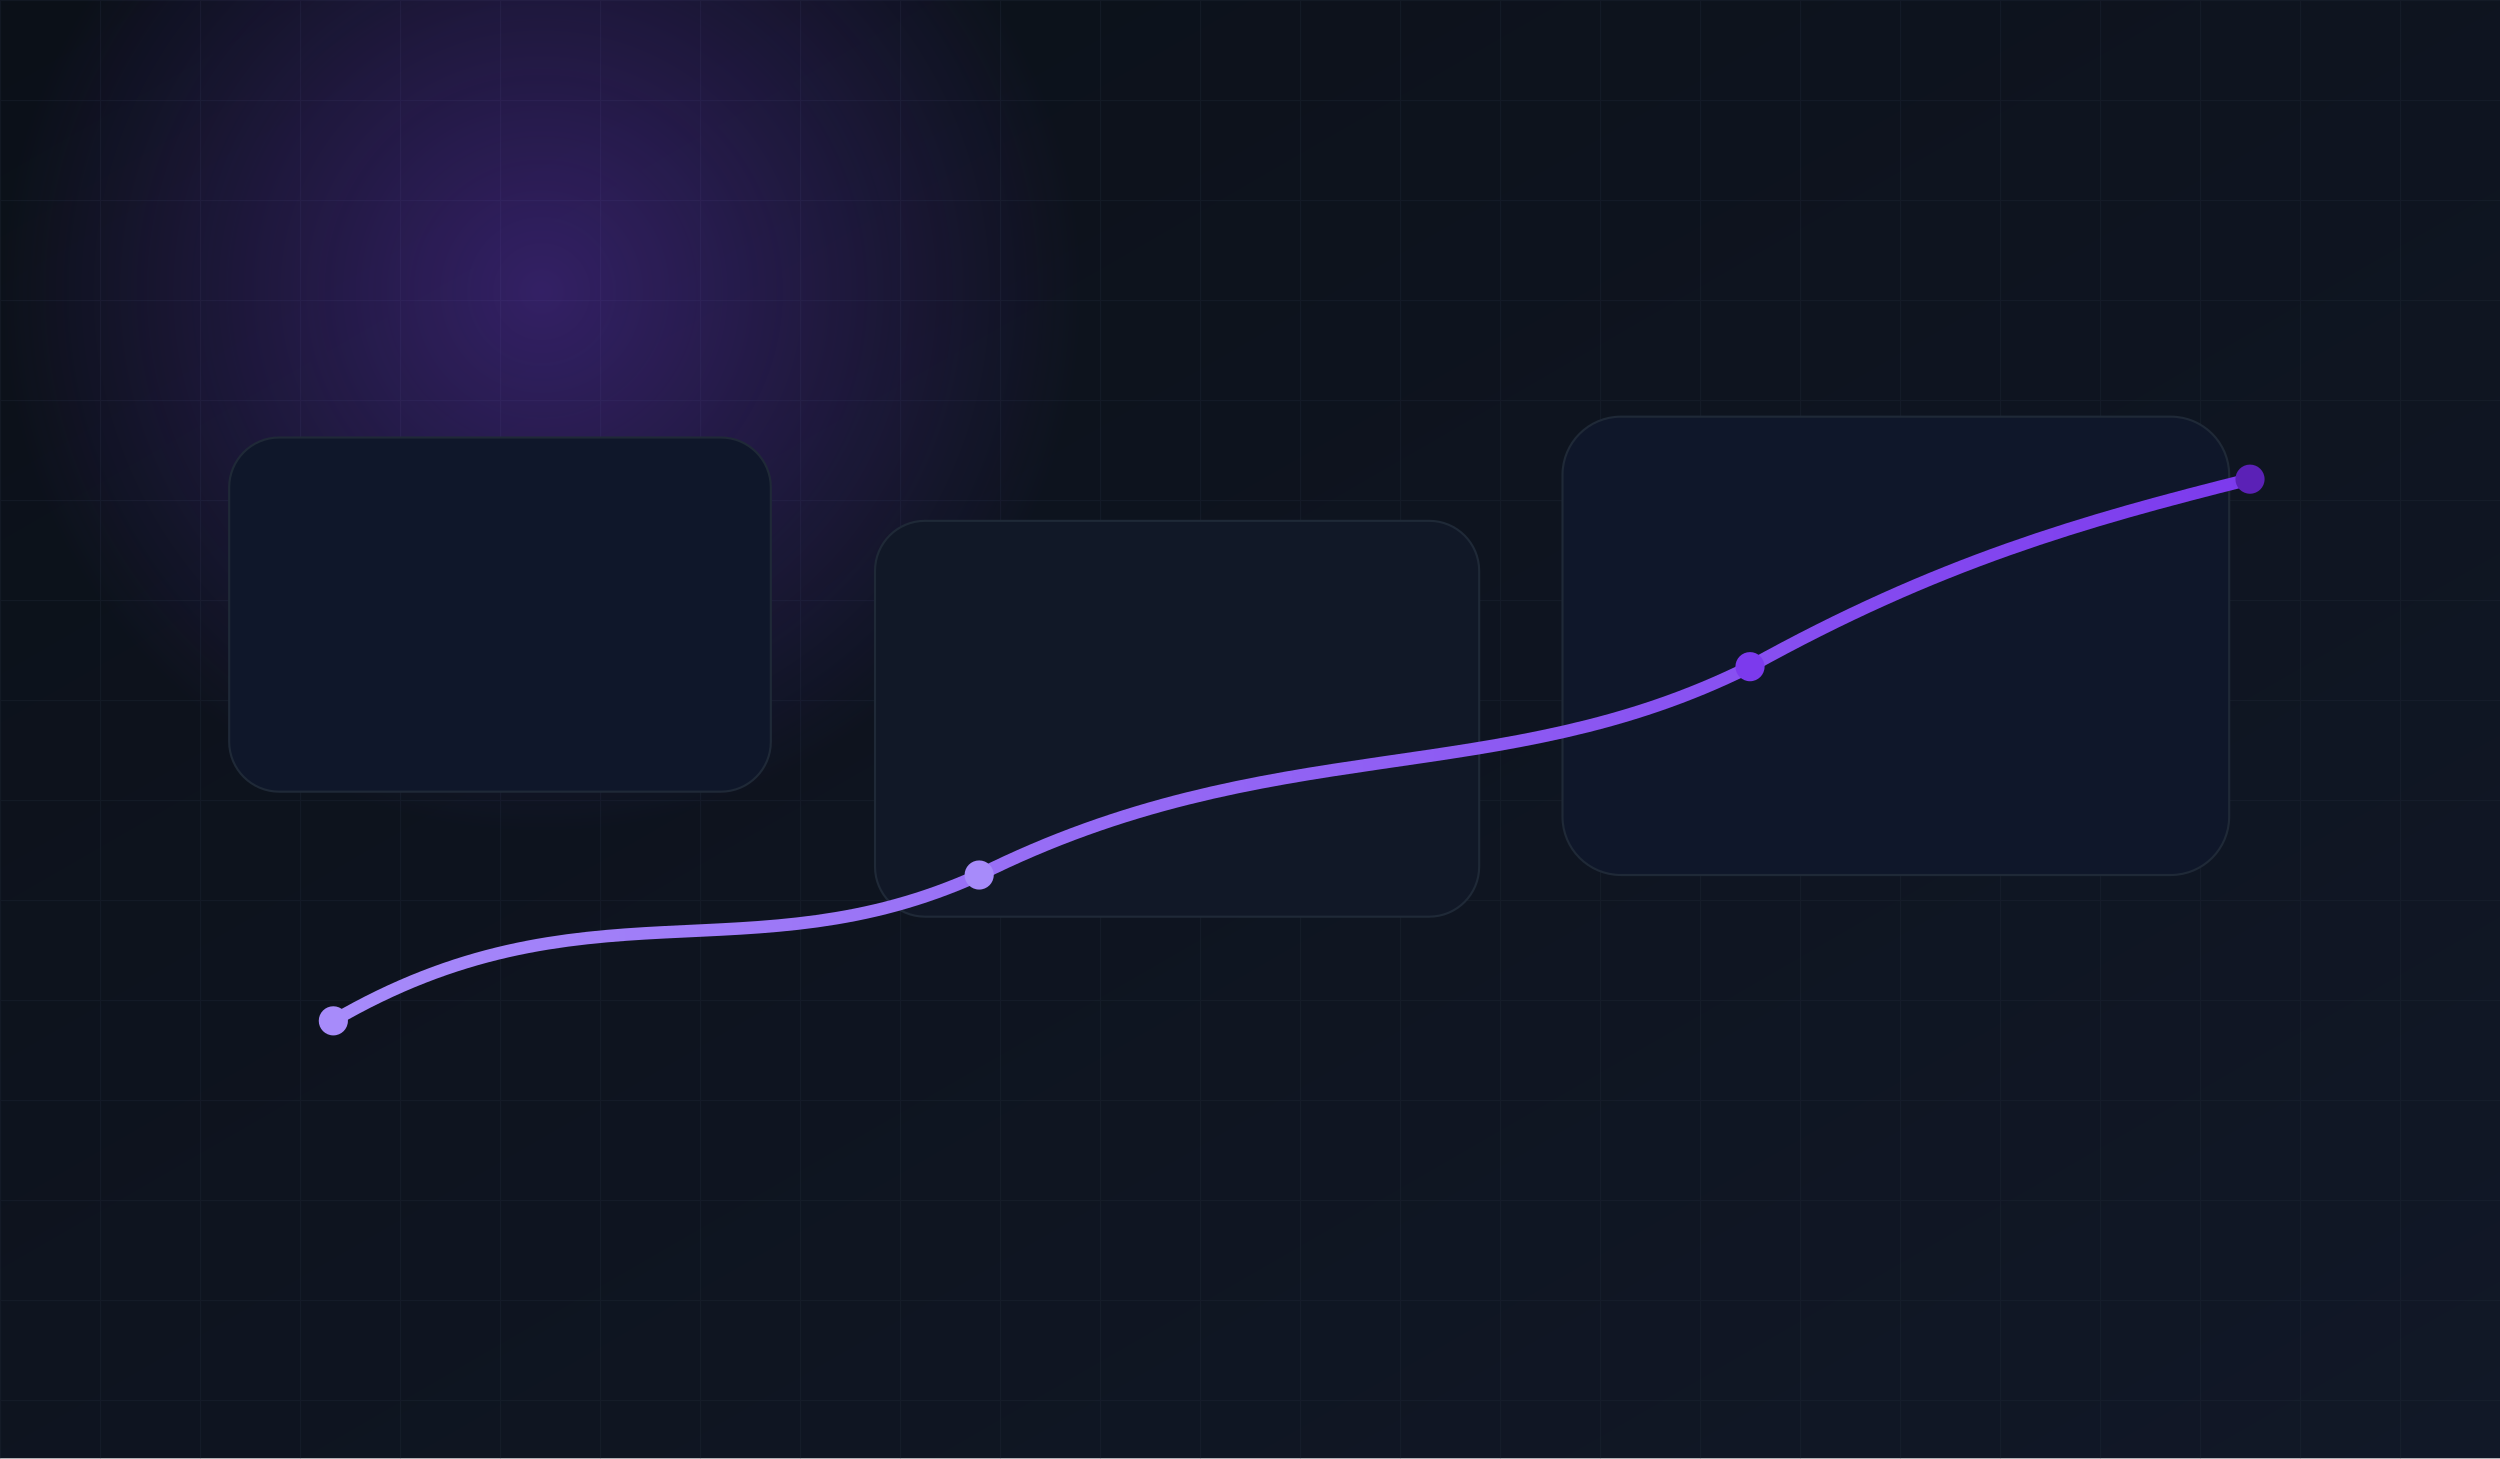
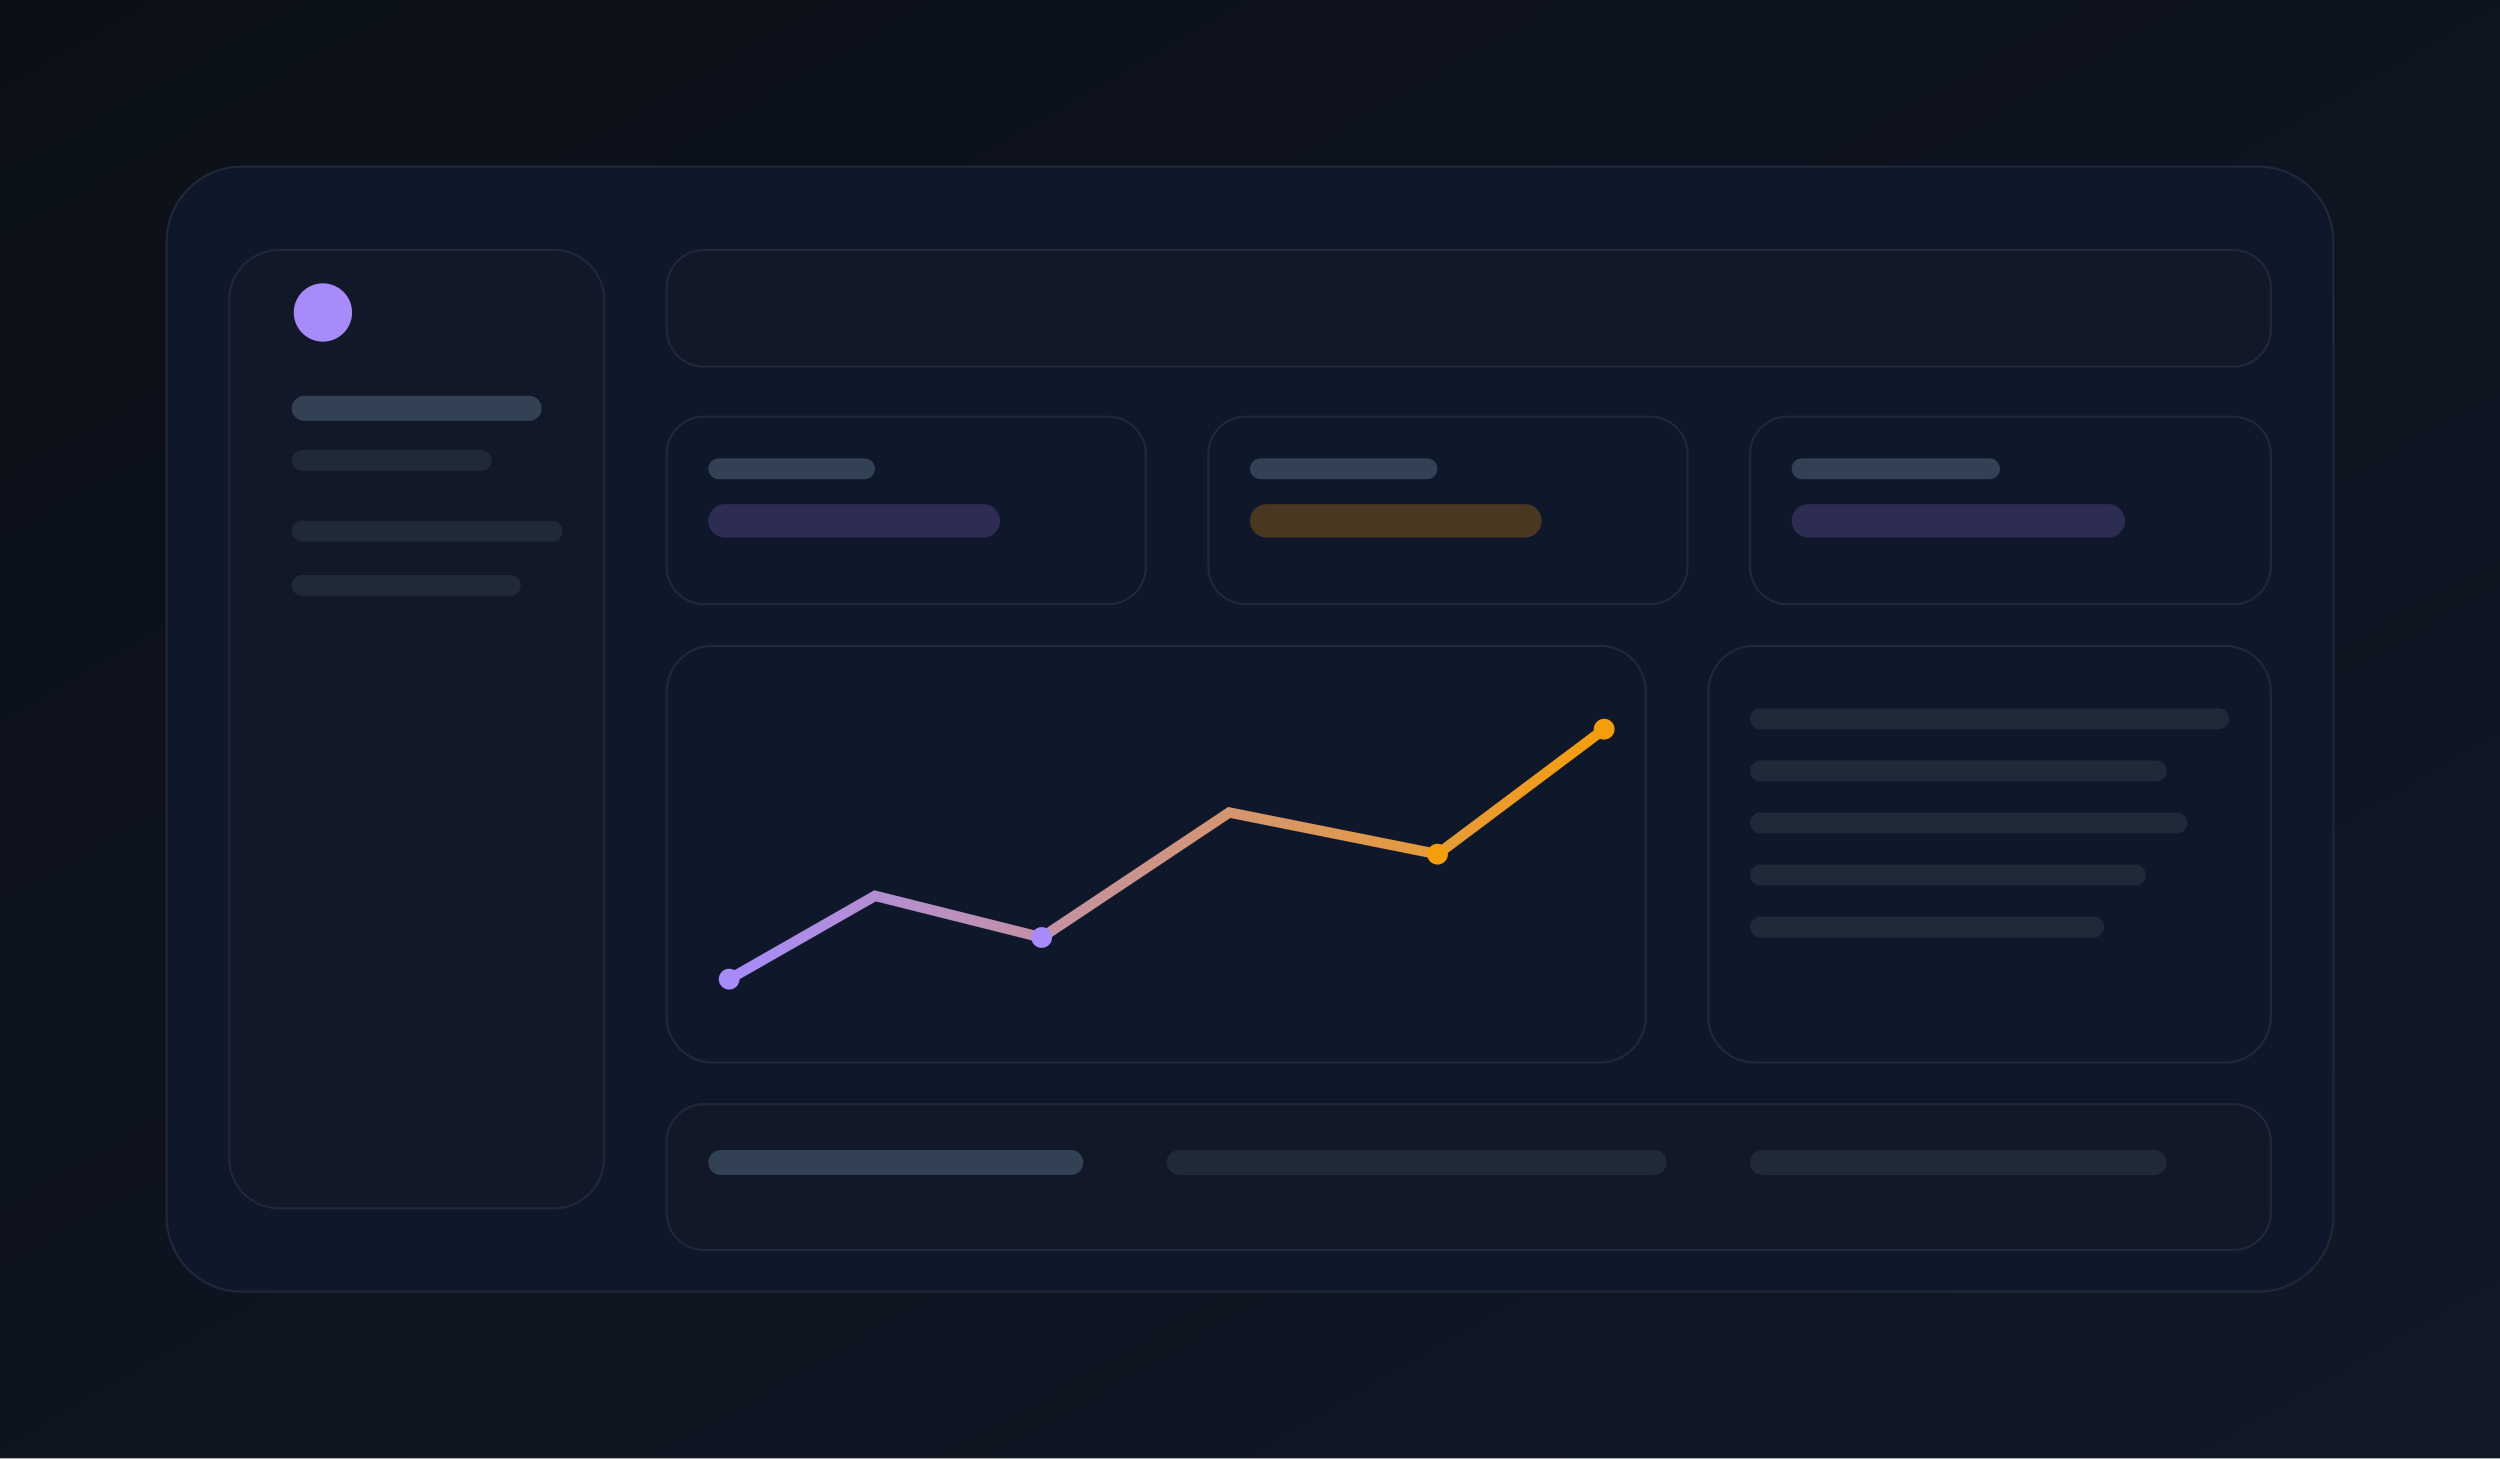
<svg xmlns="http://www.w3.org/2000/svg" width="1200" height="700" viewBox="0 0 1200 700" fill="none">
  <defs>
    <linearGradient id="bg" x1="0" y1="0" x2="1" y2="1">
      <stop offset="0%" stop-color="#0B1018" />
      <stop offset="100%" stop-color="#111827" />
    </linearGradient>
-     <radialGradient id="glow" cx="0" cy="0" r="1" gradientUnits="userSpaceOnUse" gradientTransform="translate(260 140) rotate(90) scale(260 260)">
-       <stop offset="0%" stop-color="#7C3AED" stop-opacity="0.35" />
-       <stop offset="100%" stop-color="#7C3AED" stop-opacity="0" />
-     </radialGradient>
-     <pattern id="grid" width="48" height="48" patternUnits="userSpaceOnUse">
-       <path d="M48 0H0V48" fill="none" stroke="#1F2937" stroke-width="1" />
-     </pattern>
    <linearGradient id="accent" x1="0" y1="0" x2="1" y2="0">
      <stop offset="0%" stop-color="#A78BFA" />
-       <stop offset="100%" stop-color="#7C3AED" />
+       <stop offset="100%" stop-color="#F59E0B" />
    </linearGradient>
  </defs>
  <rect width="1200" height="700" fill="url(#bg)" />
-   <rect width="1200" height="700" fill="url(#grid)" opacity="0.35" />
-   <circle cx="260" cy="140" r="260" fill="url(#glow)" />
-   <rect x="110" y="210" width="260" height="170" rx="24" fill="#0F172A" stroke="#1F2937" />
-   <rect x="420" y="250" width="290" height="190" rx="24" fill="#111827" stroke="#1F2937" />
-   <rect x="750" y="200" width="320" height="220" rx="28" fill="#0F172A" stroke="#1F2937" />
-   <path d="M160 490 C 280 420 360 470 470 420 C 610 350 720 380 840 320 C 930 270 1000 250 1080 230" stroke="url(#accent)" stroke-width="6" fill="none" />
-   <circle cx="160" cy="490" r="7" fill="#A78BFA" />
-   <circle cx="470" cy="420" r="7" fill="#A78BFA" />
-   <circle cx="840" cy="320" r="7" fill="#7C3AED" />
-   <circle cx="1080" cy="230" r="7" fill="#5B21B6" />
+   <rect x="80" y="80" width="1040" height="540" rx="36" fill="#0F172A" stroke="#1F2937" />
+   <rect x="110" y="120" width="180" height="460" rx="24" fill="#111827" stroke="#1F2937" />
+   <rect x="320" y="120" width="770" height="56" rx="18" fill="#111827" stroke="#1F2937" />
+   <circle cx="155" cy="150" r="14" fill="#A78BFA" />
+   <rect x="140" y="190" width="120" height="12" rx="6" fill="#334155" />
+   <rect x="140" y="216" width="96" height="10" rx="5" fill="#1F2937" />
+   <rect x="140" y="250" width="130" height="10" rx="5" fill="#1F2937" />
+   <rect x="140" y="276" width="110" height="10" rx="5" fill="#1F2937" />
+   <rect x="320" y="200" width="230" height="90" rx="18" fill="#0F172A" stroke="#1F2937" />
+   <rect x="580" y="200" width="230" height="90" rx="18" fill="#0F172A" stroke="#1F2937" />
+   <rect x="840" y="200" width="250" height="90" rx="18" fill="#0F172A" stroke="#1F2937" />
+   <rect x="340" y="220" width="80" height="10" rx="5" fill="#334155" />
+   <rect x="600" y="220" width="90" height="10" rx="5" fill="#334155" />
+   <rect x="860" y="220" width="100" height="10" rx="5" fill="#334155" />
+   <rect x="340" y="242" width="140" height="16" rx="8" fill="#A78BFA" fill-opacity="0.2" />
+   <rect x="600" y="242" width="140" height="16" rx="8" fill="#F59E0B" fill-opacity="0.25" />
+   <rect x="860" y="242" width="160" height="16" rx="8" fill="#A78BFA" fill-opacity="0.2" />
+   <rect x="320" y="310" width="470" height="200" rx="22" fill="#0F172A" stroke="#1F2937" />
+   <rect x="820" y="310" width="270" height="200" rx="22" fill="#0F172A" stroke="#1F2937" />
+   <path d="M350 470 L 420 430 L 500 450 L 590 390 L 690 410 L 770 350" stroke="url(#accent)" stroke-width="5" fill="none" />
+   <circle cx="350" cy="470" r="5" fill="#A78BFA" />
+   <circle cx="500" cy="450" r="5" fill="#A78BFA" />
+   <circle cx="690" cy="410" r="5" fill="#F59E0B" />
+   <circle cx="770" cy="350" r="5" fill="#F59E0B" />
+   <rect x="840" y="340" width="230" height="10" rx="5" fill="#1F2937" />
+   <rect x="840" y="365" width="200" height="10" rx="5" fill="#1F2937" />
+   <rect x="840" y="390" width="210" height="10" rx="5" fill="#1F2937" />
+   <rect x="840" y="415" width="190" height="10" rx="5" fill="#1F2937" />
+   <rect x="840" y="440" width="170" height="10" rx="5" fill="#1F2937" />
+   <rect x="320" y="530" width="770" height="70" rx="18" fill="#111827" stroke="#1F2937" />
+   <rect x="340" y="552" width="180" height="12" rx="6" fill="#334155" />
+   <rect x="560" y="552" width="240" height="12" rx="6" fill="#1F2937" />
+   <rect x="840" y="552" width="200" height="12" rx="6" fill="#1F2937" />
</svg>
